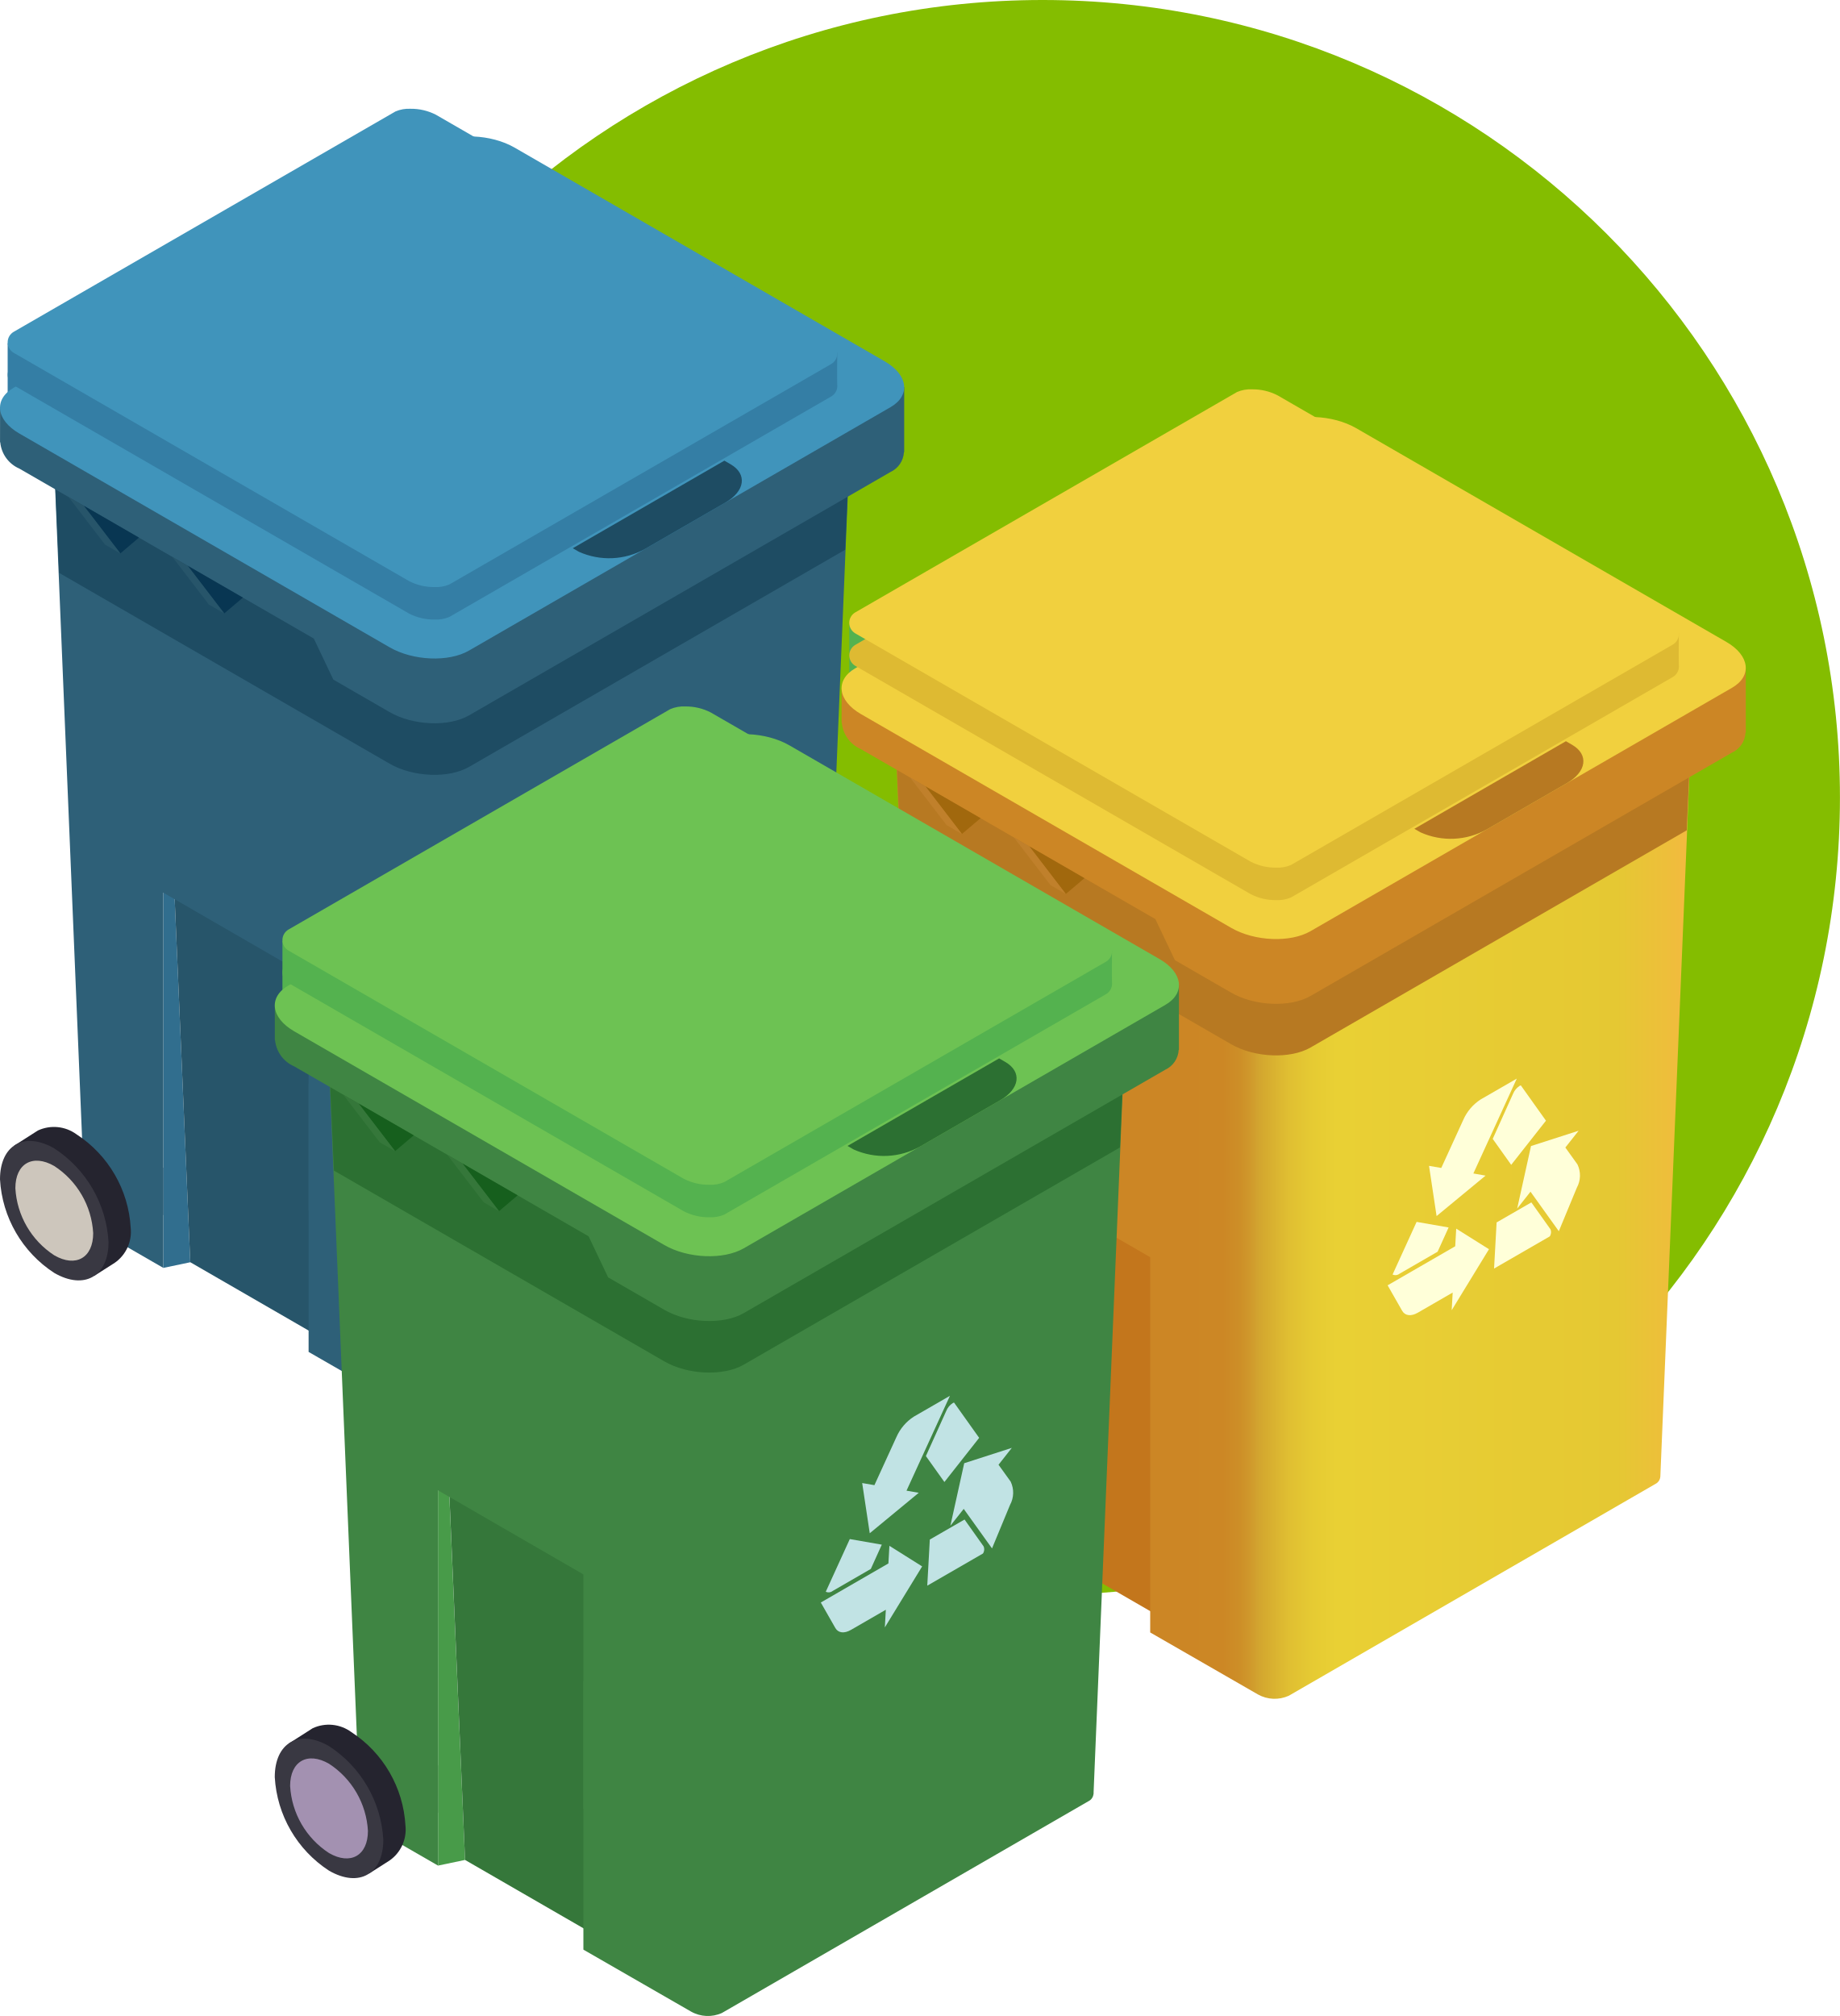
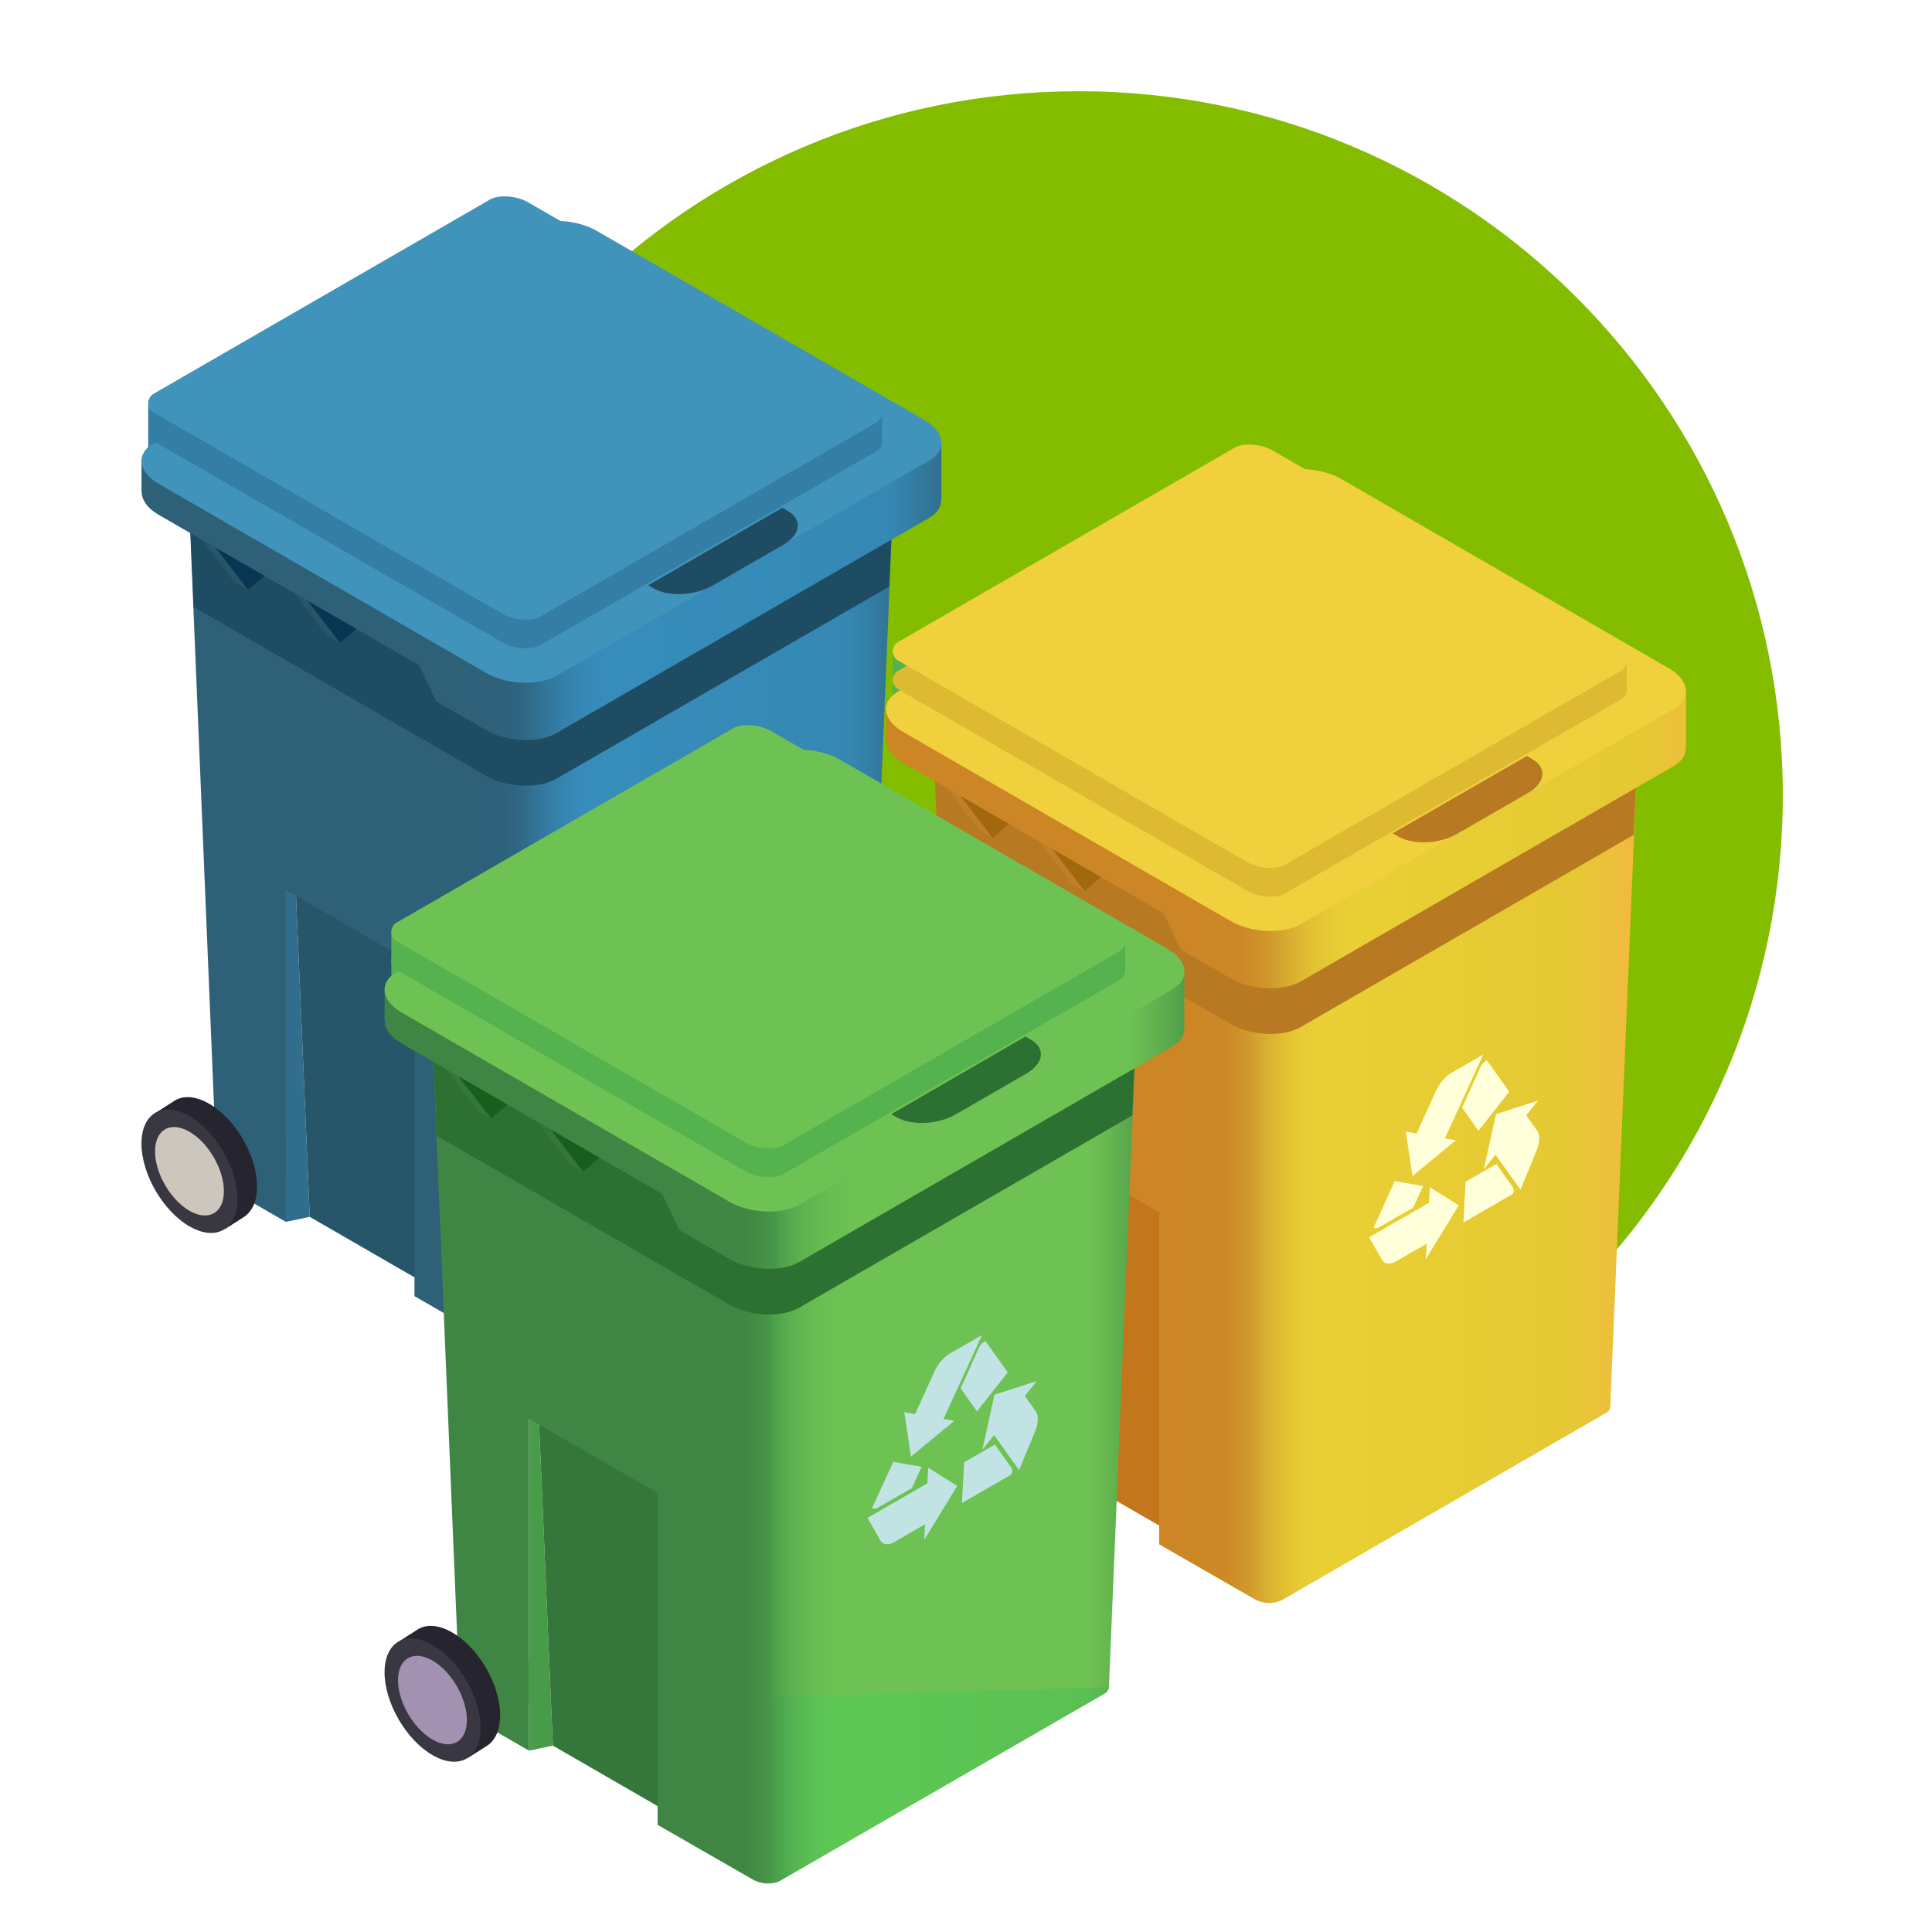
- <svg xmlns="http://www.w3.org/2000/svg" xmlns:xlink="http://www.w3.org/1999/xlink" width="186.205" height="204" viewBox="0 0 186.205 204">
+ <svg xmlns="http://www.w3.org/2000/svg" xmlns:xlink="http://www.w3.org/1999/xlink" id="Layer_1" data-name="Layer 1" viewBox="0 0 600 600">
  <defs>
-     <linearGradient id="a" x1="-117.77" y1="0.5" x2="-119.26" y2="0.5" gradientUnits="objectBoundingBox">
-       <stop offset="0.309" stop-color="#2e6078" />
-       <stop offset="0.375" stop-color="#2e6179" />
-       <stop offset="0.399" stop-color="#2f6580" />
-       <stop offset="0.416" stop-color="#306c8c" />
-       <stop offset="0.417" stop-color="#316d8d" />
-       <stop offset="0.428" stop-color="#317395" />
+     <linearGradient id="_ÂÁ_Ï_ÌÌ_È_ËÂÌÚ_866" x1="4926.72" y1="362.59" x2="4717.9" y2="362.59" gradientTransform="matrix(-1, 0, 0, 1, 5002.96, 0)" gradientUnits="userSpaceOnUse">
+       <stop offset="0.31" stop-color="#2e6078" />
+       <stop offset="0.38" stop-color="#2e617a" />
+       <stop offset="0.4" stop-color="#2f6581" />
+       <stop offset="0.42" stop-color="#316d8c" />
+       <stop offset="0.42" stop-color="#316d8d" />
+       <stop offset="0.43" stop-color="#327396" />
      <stop offset="0.46" stop-color="#3481aa" />
-       <stop offset="0.491" stop-color="#358ab6" />
-       <stop offset="0.522" stop-color="#368dbb" />
+       <stop offset="0.49" stop-color="#368ab7" />
+       <stop offset="0.52" stop-color="#368dbb" />
      <stop offset="0.89" stop-color="#3588b3" />
-       <stop offset="0.919" stop-color="#3381a9" />
-       <stop offset="0.969" stop-color="#316f8e" />
+       <stop offset="0.92" stop-color="#3481a9" />
+       <stop offset="0.97" stop-color="#31708f" />
      <stop offset="1" stop-color="#2f637b" />
    </linearGradient>
-     <linearGradient id="b" x1="-74.737" y1="0.5" x2="-75.686" y2="0.5" xlink:href="#a" />
-     <linearGradient id="c" x1="-67.032" y1="0.5" x2="-66.07" y2="0.5" gradientUnits="objectBoundingBox">
-       <stop offset="0.025" stop-color="#2f637b" />
-       <stop offset="0.053" stop-color="#316f8e" />
-       <stop offset="0.098" stop-color="#3381a9" />
-       <stop offset="0.125" stop-color="#3588b3" />
-       <stop offset="0.478" stop-color="#368dbb" />
-       <stop offset="0.509" stop-color="#358ab6" />
+     <linearGradient id="_ÂÁ_Ï_ÌÌ_È_ËÂÌÚ_866-2" x1="4926.72" y1="251.55" x2="4717.9" y2="251.55" xlink:href="#_ÂÁ_Ï_ÌÌ_È_ËÂÌÚ_866" />
+     <linearGradient id="_ÂÁ_Ï_ÌÌ_È_ËÂÌÚ_5" x1="4698.6" y1="158.13" x2="4937.39" y2="158.13" gradientTransform="matrix(-1, 0, 0, 1, 5002.96, 0)" gradientUnits="userSpaceOnUse">
+       <stop offset="0.03" stop-color="#2f637b" />
+       <stop offset="0.05" stop-color="#31708f" />
+       <stop offset="0.1" stop-color="#3481a9" />
+       <stop offset="0.12" stop-color="#3588b3" />
+       <stop offset="0.48" stop-color="#368dbb" />
+       <stop offset="0.51" stop-color="#368ab7" />
      <stop offset="0.54" stop-color="#3481aa" />
-       <stop offset="0.572" stop-color="#317395" />
-       <stop offset="0.583" stop-color="#316d8d" />
-       <stop offset="0.584" stop-color="#306c8c" />
-       <stop offset="0.601" stop-color="#2f6580" />
-       <stop offset="0.625" stop-color="#2e6179" />
-       <stop offset="0.691" stop-color="#2e6078" />
+       <stop offset="0.57" stop-color="#327396" />
+       <stop offset="0.58" stop-color="#316d8d" />
+       <stop offset="0.58" stop-color="#316d8c" />
+       <stop offset="0.6" stop-color="#2f6581" />
+       <stop offset="0.62" stop-color="#2e617a" />
+       <stop offset="0.69" stop-color="#2e6078" />
    </linearGradient>
-     <linearGradient id="d" x1="1.008" y1="0.5" x2="0.059" y2="0.5" gradientUnits="objectBoundingBox">
+     <linearGradient id="_ÂÁ_Ï_ÌÌ_È_ËÂÌÚ_219" x1="511.15" y1="356.22" x2="302.33" y2="356.22" gradientUnits="userSpaceOnUse">
      <stop offset="0" stop-color="#f7b643" />
-       <stop offset="0.04" stop-color="#eebe3b" />
+       <stop offset="0.04" stop-color="#efbe3c" />
      <stop offset="0.11" stop-color="#e5c833" />
-       <stop offset="0.478" stop-color="#e9d034" />
-       <stop offset="0.509" stop-color="#e6cb33" />
-       <stop offset="0.541" stop-color="#e0bf32" />
-       <stop offset="0.574" stop-color="#d5aa2f" />
-       <stop offset="0.583" stop-color="#d2a32f" />
-       <stop offset="0.591" stop-color="#d09a2c" />
-       <stop offset="0.607" stop-color="#cd8e27" />
-       <stop offset="0.629" stop-color="#cc8725" />
-       <stop offset="0.691" stop-color="#cc8625" />
+       <stop offset="0.48" stop-color="#e9d034" />
+       <stop offset="0.51" stop-color="#e7cc34" />
+       <stop offset="0.54" stop-color="#e1bf32" />
+       <stop offset="0.57" stop-color="#d6ab30" />
+       <stop offset="0.58" stop-color="#d2a32f" />
+       <stop offset="0.59" stop-color="#d09a2c" />
+       <stop offset="0.61" stop-color="#ce8f28" />
+       <stop offset="0.63" stop-color="#cc8826" />
+       <stop offset="0.69" stop-color="#cc8625" />
    </linearGradient>
-     <linearGradient id="e" x1="-68.893" y1="0.5" x2="-67.932" y2="0.5" xlink:href="#d" />
-     <linearGradient id="f" x1="-118.853" y1="0.5" x2="-120.343" y2="0.5" gradientUnits="objectBoundingBox">
-       <stop offset="0.309" stop-color="#3f8543" />
-       <stop offset="0.375" stop-color="#3f8643" />
-       <stop offset="0.399" stop-color="#428d45" />
-       <stop offset="0.416" stop-color="#479948" />
-       <stop offset="0.417" stop-color="#489a49" />
-       <stop offset="0.428" stop-color="#4ca24b" />
-       <stop offset="0.46" stop-color="#56b750" />
-       <stop offset="0.491" stop-color="#5cc353" />
-       <stop offset="0.522" stop-color="#5ec855" />
+     <linearGradient id="_ÂÁ_Ï_ÌÌ_È_ËÂÌÚ_219-2" x1="4467.36" y1="235.21" x2="4706.16" y2="235.21" gradientTransform="matrix(-1, 0, 0, 1, 5002.96, 0)" xlink:href="#_ÂÁ_Ï_ÌÌ_È_ËÂÌÚ_219" />
+     <linearGradient id="_ÂÁ_Ï_ÌÌ_È_ËÂÌÚ_2" x1="4851.22" y1="526.81" x2="4642.4" y2="526.81" gradientTransform="matrix(-1, 0, 0, 1, 5002.96, 0)" gradientUnits="userSpaceOnUse">
+       <stop offset="0.31" stop-color="#3f8543" />
+       <stop offset="0.38" stop-color="#408744" />
+       <stop offset="0.4" stop-color="#438e45" />
+       <stop offset="0.42" stop-color="#489949" />
+       <stop offset="0.42" stop-color="#489a49" />
+       <stop offset="0.43" stop-color="#4ca34b" />
+       <stop offset="0.46" stop-color="#56b751" />
+       <stop offset="0.49" stop-color="#5cc454" />
+       <stop offset="0.52" stop-color="#5ec855" />
      <stop offset="0.89" stop-color="#5ac052" />
-       <stop offset="0.919" stop-color="#55b64f" />
-       <stop offset="0.969" stop-color="#499b48" />
+       <stop offset="0.92" stop-color="#56b650" />
+       <stop offset="0.97" stop-color="#4a9c49" />
      <stop offset="1" stop-color="#418844" />
    </linearGradient>
-     <linearGradient id="g" x1="-75.424" y1="0.5" x2="-76.373" y2="0.5" gradientUnits="objectBoundingBox">
-       <stop offset="0.309" stop-color="#3f8543" />
-       <stop offset="0.375" stop-color="#3f8643" />
-       <stop offset="0.399" stop-color="#428d45" />
-       <stop offset="0.416" stop-color="#479948" />
-       <stop offset="0.417" stop-color="#489a49" />
-       <stop offset="0.421" stop-color="#4a9c49" />
-       <stop offset="0.455" stop-color="#5db14e" />
-       <stop offset="0.489" stop-color="#69bd51" />
-       <stop offset="0.522" stop-color="#6dc253" />
+     <linearGradient id="linear-gradient" x1="4851.22" y1="415.76" x2="4642.41" y2="415.76" gradientTransform="matrix(-1, 0, 0, 1, 5002.96, 0)" gradientUnits="userSpaceOnUse">
+       <stop offset="0.31" stop-color="#3f8543" />
+       <stop offset="0.38" stop-color="#408744" />
+       <stop offset="0.4" stop-color="#438e45" />
+       <stop offset="0.42" stop-color="#489949" />
+       <stop offset="0.42" stop-color="#489a49" />
+       <stop offset="0.42" stop-color="#4b9d4a" />
+       <stop offset="0.45" stop-color="#5eb14f" />
+       <stop offset="0.49" stop-color="#69be52" />
+       <stop offset="0.52" stop-color="#6dc253" />
      <stop offset="0.89" stop-color="#6dc253" />
-       <stop offset="0.918" stop-color="#65b850" />
-       <stop offset="0.967" stop-color="#519d49" />
+       <stop offset="0.92" stop-color="#66b850" />
+       <stop offset="0.97" stop-color="#519e4a" />
      <stop offset="1" stop-color="#418844" />
    </linearGradient>
-     <linearGradient id="h" x1="-67.637" y1="0.5" x2="-66.676" y2="0.5" gradientUnits="objectBoundingBox">
-       <stop offset="0.025" stop-color="#418844" />
-       <stop offset="0.055" stop-color="#519d49" />
-       <stop offset="0.099" stop-color="#65b850" />
-       <stop offset="0.125" stop-color="#6dc253" />
-       <stop offset="0.478" stop-color="#6dc253" />
-       <stop offset="0.511" stop-color="#69bd51" />
-       <stop offset="0.545" stop-color="#5db14e" />
-       <stop offset="0.579" stop-color="#4a9c49" />
-       <stop offset="0.583" stop-color="#489a49" />
-       <stop offset="0.584" stop-color="#479948" />
-       <stop offset="0.601" stop-color="#428d45" />
-       <stop offset="0.625" stop-color="#3f8643" />
-       <stop offset="0.691" stop-color="#3f8543" />
+     <linearGradient id="linear-gradient-2" x1="4623.1" y1="322.35" x2="4861.9" y2="322.35" gradientTransform="matrix(-1, 0, 0, 1, 5002.96, 0)" gradientUnits="userSpaceOnUse">
+       <stop offset="0.03" stop-color="#418844" />
+       <stop offset="0.05" stop-color="#519e4a" />
+       <stop offset="0.1" stop-color="#66b850" />
+       <stop offset="0.12" stop-color="#6dc253" />
+       <stop offset="0.48" stop-color="#6dc253" />
+       <stop offset="0.51" stop-color="#69be52" />
+       <stop offset="0.55" stop-color="#5eb14f" />
+       <stop offset="0.58" stop-color="#4b9d4a" />
+       <stop offset="0.58" stop-color="#489a49" />
+       <stop offset="0.58" stop-color="#489949" />
+       <stop offset="0.6" stop-color="#438e45" />
+       <stop offset="0.62" stop-color="#408744" />
+       <stop offset="0.69" stop-color="#3f8543" />
    </linearGradient>
  </defs>
-   <g transform="translate(-336.492 -470)">
-     <circle cx="80.698" cy="80.698" r="80.698" transform="translate(361.302 470)" fill="#84bd00" />
-     <g transform="translate(-2661.277 573.306)">
-       <g transform="translate(2997.769 -92.306)">
-         <g transform="translate(0.002)">
-           <path d="M3003.589-26.3l2.732-.572-1.611-37.537-1.121.141Z" transform="translate(-2987.067 143.6)" fill="#316e8e" />
-           <path d="M2998.042-83.95v6.937l2.485-1.331,2.9-4.114Z" transform="translate(-2997.269 107.672)" fill="#347ea5" />
-           <path d="M3026.251-51.557l-22.267-12.856,1.611,37.537,22.266,12.856Z" transform="translate(-2986.342 143.6)" fill="#27556a" />
-           <path d="M3023.785-60.4l-15.016,8.673v27.152l10.9,6.271a3.465,3.465,0,0,0,3.119.139L3059.885-39.6a.909.909,0,0,0,.514-.752,1.217,1.217,0,0,0-.755-1.031L3026.906-60.3A3.457,3.457,0,0,0,3023.785-60.4Z" transform="translate(-2977.54 150.376)" fill="url(#a)" />
-           <path d="M3000.812-49.557v.034c0,.341.239.684.755.994l7.129,4.114V-54.565l-7.371,4.253A.909.909,0,0,0,3000.812-49.557Z" transform="translate(-2992.175 161.711)" fill="#2e6078" />
-           <path d="M2999.616-80.255l3.394,81.85v.034l7.885-.24v-32.62l14.707,8.5V.978l51.63-1.509,3.394-81.85Z" transform="translate(-2994.374 110.558)" fill="url(#b)" />
-           <path d="M2999.731-73.169l13.261-7.657,55.38-1.445,11.736,6.777-.415,9.363L3041.62-44.152c-2.05,1.184-5.664,1.036-8.031-.332l-33.441-19.305Z" transform="translate(-2994.163 110.76)" fill="#1e4c63" />
-           <path d="M2997.771-68.154l4.665-.105,39.376-19.952c2.05-1.181,5.662-1.033,8.029.335L3080.8-70.005l8.471-.19v6.578h-.026a2.35,2.35,0,0,1-1.357,2.007l-42.661,24.631c-2.05,1.184-5.664,1.033-8.031-.332L3031.5-40.6l-1.976-4.153-29.8-17.2a3.225,3.225,0,0,1-1.933-2.663h-.023Z" transform="translate(-2997.767 98.37)" fill="url(#c)" />
-           <path d="M3045.227-39.287l42.661-24.631c2.05-1.184,1.792-3.268-.576-4.636l-37.469-21.633c-2.368-1.366-5.979-1.516-8.029-.332l-42.661,24.631c-2.05,1.184-1.792,3.271.576,4.636L3037.2-39.62C3039.563-38.254,3043.177-38.1,3045.227-39.287Z" transform="translate(-2997.77 94.122)" fill="#4094bb" />
-           <path d="M3041.24-42.741a3.425,3.425,0,0,0,1.513-.27l38.635-22.306A1.219,1.219,0,0,0,3082-66.5c-.034-.375,0-3.248,0-3.248l-40.62-20.8a5.481,5.481,0,0,0-2.575-.6,3.408,3.408,0,0,0-1.51.27l-38.635,22.306a1.231,1.231,0,0,0,0,2.129l.21.122,39.8,22.976A5.474,5.474,0,0,0,3041.24-42.741Z" transform="translate(-2997.269 94.434)" fill="#347ea5" />
-           <path d="M3041.24-43.9a3.382,3.382,0,0,0,1.513-.27l38.635-22.3a1.231,1.231,0,0,0,0-2.129l-40.012-23.1a5.482,5.482,0,0,0-2.575-.6,3.407,3.407,0,0,0-1.51.27L2998.655-69.73a1.228,1.228,0,0,0,0,2.126l40.012,23.1A5.473,5.473,0,0,0,3041.24-43.9Z" transform="translate(-2997.269 92.306)" fill="#4094bb" />
-           <path d="M3025.525-70.844l8.105-4.679c2-1.155,2.232-2.89.522-3.878l-.624-.361L3018.187-70.9l.624.361A7.471,7.471,0,0,0,3025.525-70.844Z" transform="translate(-2960.223 115.376)" fill="#1e4c63" />
-           <g transform="translate(55.256 69.754)">
-             <path d="M3026.737-60.6a.747.747,0,0,1-.012.6.234.234,0,0,1-.076.125l-5.621,3.245.258-4.667,3.514-2.027Z" transform="translate(-3010.254 75.851)" fill="#d6cedc" />
-             <path d="M3021.97-59.611l-3.859,2.229a.673.673,0,0,1-.7.079l2.431-5.326,3.239.565Z" transform="translate(-3016.907 77.128)" fill="#d6cedc" />
-             <path d="M3024.431-57.919l-4.957,4.094-.764-5.082,1.238.213,2.226-4.86a4.7,4.7,0,0,1,1.76-2.072l3.656-2.109-4.394,9.6Z" transform="translate(-3014.517 67.736)" fill="#d6cedc" />
-             <path d="M3020.979-62.081l2.062-4.574a1.717,1.717,0,0,1,.647-.781l.022-.014c.049-.026.1-.054.12-.04l2.538,3.566-3.517,4.469Z" transform="translate(-3010.342 68.182)" fill="#d6cedc" />
-             <path d="M3021.852-58l1.4-6.328,4.817-1.55-1.342,1.7,1.227,1.709a2.592,2.592,0,0,1-.065,2.359l-1.823,4.4-2.865-4Z" transform="translate(-3008.739 71.153)" fill="#d6cedc" />
-             <path d="M3024.076-60.605l.1-1.783,3.316,2.081-3.773,6.172.1-1.786-3.52,2.033c-.689.4-1.3.324-1.593-.187l-1.471-2.578Z" transform="translate(-3017.233 77.571)" fill="#d6cedc" />
-           </g>
-           <path d="M3000.756-78.155l3.7,4.826,1.886-1.6Z" transform="translate(-2992.279 118.33)" fill="#083652" />
-           <path d="M3004.459-76.016l3.7,4.826,1.886-1.6Z" transform="translate(-2985.467 122.263)" fill="#083652" />
-           <path d="M3000.208-78.47l3.7,4.826,1.554.9-3.7-4.826Z" transform="translate(-2993.285 117.749)" fill="#27556a" />
-           <path d="M3003.912-76.332l3.7,4.826,1.554.9-3.7-4.826Z" transform="translate(-2986.474 121.682)" fill="#27556a" />
-         </g>
-         <g transform="translate(0 103.024)">
-           <path d="M3010.06-45.794a12.1,12.1,0,0,0-5.493-9.471,3.86,3.86,0,0,0-3.9-.38v0l-2.387,1.525,8.088,13.187,2.084-1.329h0A3.817,3.817,0,0,0,3010.06-45.794Z" transform="translate(-2996.833 56.017)" fill="#25242f" />
-           <path d="M3008.753-45.286c0,3.478-2.458,4.88-5.49,3.129a12.091,12.091,0,0,1-5.494-9.471c0-3.481,2.459-4.88,5.494-3.131A12.105,12.105,0,0,1,3008.753-45.286Z" transform="translate(-2997.769 56.943)" fill="#393842" />
-           <path d="M3006.192-47.476c0,2.5-1.763,3.5-3.937,2.243a8.673,8.673,0,0,1-3.939-6.791c0-2.5,1.763-3.5,3.939-2.246A8.685,8.685,0,0,1,3006.192-47.476Z" transform="translate(-2996.761 58.236)" fill="#cdc6bc" />
-         </g>
-       </g>
-       <g transform="translate(3082.939 -63.916)">
-         <g transform="translate(0.002)">
-           <path d="M3033.589-16.3l2.731-.572-1.611-37.537-1.12.141Z" transform="translate(-3017.068 133.6)" fill="#a1680d" />
-           <path d="M3028.042-73.95v6.937l2.485-1.331,2.9-4.114Z" transform="translate(-3027.269 97.672)" fill="#54b24f" />
-           <path d="M3056.251-41.557l-22.267-12.856,1.611,37.537,22.266,12.856Z" transform="translate(-3016.342 133.6)" fill="#c3761c" />
-           <path d="M3029.617-70.255,3033.01,11.6v.034c0,.341.241.684.755.994l7.132,4.114V-21.231l14.706,8.5V25.24l10.9,6.271a3.465,3.465,0,0,0,3.119.139l37.094-21.429a.91.91,0,0,0,.515-.752l3.392-81.851Z" transform="translate(-3024.373 100.558)" fill="url(#d)" />
-           <path d="M3029.731-63.169l13.261-7.657,55.38-1.445,11.737,6.777-.415,9.363L3071.62-34.152c-2.05,1.184-5.664,1.036-8.032-.332l-33.44-19.305Z" transform="translate(-3024.163 100.76)" fill="#b77922" />
-           <path d="M3027.771-58.154l4.664-.105,39.376-19.952c2.05-1.181,5.661-1.033,8.029.335L3110.8-60.005l8.472-.19v6.578h-.026a2.352,2.352,0,0,1-1.357,2.007l-42.661,24.631c-2.05,1.184-5.664,1.033-8.031-.332L3061.5-30.6l-1.976-4.153-29.8-17.2a3.226,3.226,0,0,1-1.933-2.663h-.023Z" transform="translate(-3027.768 88.37)" fill="url(#e)" />
-           <path d="M3075.227-29.287l42.661-24.631c2.051-1.184,1.792-3.268-.576-4.636l-37.469-21.633c-2.368-1.366-5.979-1.516-8.029-.332l-42.661,24.631c-2.05,1.184-1.792,3.271.576,4.636L3067.2-29.62C3069.563-28.254,3073.177-28.1,3075.227-29.287Z" transform="translate(-3027.77 84.122)" fill="#f1d03e" />
-           <path d="M3071.24-32.741a3.421,3.421,0,0,0,1.513-.27l38.635-22.306A1.219,1.219,0,0,0,3112-56.5c-.034-.375,0-3.248,0-3.248l-40.62-20.8a5.479,5.479,0,0,0-2.575-.6,3.4,3.4,0,0,0-1.51.27l-38.636,22.306a1.231,1.231,0,0,0,0,2.129l.21.122,39.8,22.976A5.474,5.474,0,0,0,3071.24-32.741Z" transform="translate(-3027.269 84.434)" fill="#deba32" />
-           <path d="M3071.24-33.9a3.379,3.379,0,0,0,1.513-.27l38.635-22.3a1.231,1.231,0,0,0,0-2.129l-40.013-23.1a5.479,5.479,0,0,0-2.575-.6,3.4,3.4,0,0,0-1.51.27L3028.655-59.73a1.228,1.228,0,0,0,0,2.126l40.012,23.1A5.474,5.474,0,0,0,3071.24-33.9Z" transform="translate(-3027.269 82.306)" fill="#f1d03e" />
-           <path d="M3055.526-60.844l8.1-4.679c2-1.155,2.232-2.89.523-3.878l-.625-.361L3048.187-60.9l.625.361A7.471,7.471,0,0,0,3055.526-60.844Z" transform="translate(-2990.223 105.376)" fill="#b77922" />
-           <g transform="translate(55.256 69.754)">
-             <path d="M3056.737-50.6a.75.75,0,0,1-.012.6.234.234,0,0,1-.076.125l-5.622,3.245.258-4.667,3.515-2.027Z" transform="translate(-3040.253 65.851)" fill="#ffffd9" />
-             <path d="M3051.969-49.611l-3.858,2.229a.673.673,0,0,1-.7.079l2.431-5.326,3.239.565Z" transform="translate(-3046.907 67.128)" fill="#ffffd9" />
-             <path d="M3054.431-47.919l-4.957,4.094-.764-5.082,1.238.213,2.225-4.86a4.7,4.7,0,0,1,1.761-2.072l3.656-2.109-4.394,9.6Z" transform="translate(-3044.517 57.736)" fill="#ffffd9" />
-             <path d="M3050.98-52.081l2.061-4.574a1.719,1.719,0,0,1,.647-.781l.022-.014c.049-.026.1-.054.119-.04l2.539,3.566-3.518,4.469Z" transform="translate(-3040.342 58.182)" fill="#ffffd9" />
-             <path d="M3051.852-48l1.4-6.328,4.818-1.55-1.343,1.7,1.227,1.709a2.588,2.588,0,0,1-.065,2.359l-1.823,4.4-2.865-4Z" transform="translate(-3038.739 61.153)" fill="#ffffd9" />
-             <path d="M3054.076-50.605l.1-1.783,3.316,2.081-3.773,6.172.1-1.786-3.52,2.033c-.689.4-1.3.324-1.593-.187l-1.471-2.578Z" transform="translate(-3047.233 67.571)" fill="#ffffd9" />
-           </g>
-           <path d="M3030.756-68.154l3.7,4.826,1.887-1.6Z" transform="translate(-3022.279 108.33)" fill="#a1680d" />
-           <path d="M3034.459-66.016l3.7,4.826,1.887-1.6Z" transform="translate(-3015.468 112.263)" fill="#a1680d" />
-           <path d="M3030.209-68.47l3.7,4.826,1.554.9-3.7-4.826Z" transform="translate(-3023.286 107.749)" fill="#c0802b" />
-           <path d="M3033.912-66.332l3.7,4.826,1.554.9-3.7-4.826Z" transform="translate(-3016.474 111.682)" fill="#c0802b" />
-         </g>
-         <g transform="translate(0 103.024)">
-           <path d="M3040.06-35.794a12.1,12.1,0,0,0-5.493-9.471,3.859,3.859,0,0,0-3.9-.38v0l-2.387,1.525,8.087,13.187,2.084-1.329h0A3.817,3.817,0,0,0,3040.06-35.794Z" transform="translate(-3026.833 46.017)" fill="#25242f" />
-           <path d="M3038.752-35.286c0,3.478-2.458,4.88-5.49,3.129a12.09,12.09,0,0,1-5.494-9.471c0-3.481,2.458-4.88,5.494-3.131A12.106,12.106,0,0,1,3038.752-35.286Z" transform="translate(-3027.769 46.943)" fill="#393842" />
-           <path d="M3036.192-37.476c0,2.5-1.763,3.5-3.937,2.246a8.684,8.684,0,0,1-3.938-6.794c0-2.5,1.763-3.5,3.938-2.246A8.684,8.684,0,0,1,3036.192-37.476Z" transform="translate(-3026.761 48.236)" fill="#a391b1" />
-         </g>
-       </g>
-       <g transform="translate(3025.577 -31.821)">
-         <g transform="translate(0.001)">
-           <path d="M3013.384-5l2.732-.572L3014.5-43.109l-1.121.141Z" transform="translate(-2996.862 122.295)" fill="#489b49" />
-           <path d="M3007.837-62.645v6.937l2.485-1.331,2.9-4.114Z" transform="translate(-3007.063 86.367)" fill="#54b24f" />
-           <path d="M3036.046-30.253l-22.267-12.856,1.611,37.537,22.267,12.856Z" transform="translate(-2996.135 122.295)" fill="#35773a" />
-           <path d="M3033.581-39.1l-15.016,8.67V-3.272L3029.467,3a3.461,3.461,0,0,0,3.117.139l37.094-21.429a.911.911,0,0,0,.513-.752,1.215,1.215,0,0,0-.752-1.031L3036.7-39A3.44,3.44,0,0,0,3033.581-39.1Z" transform="translate(-2987.334 129.071)" fill="url(#f)" />
-           <path d="M3010.606-28.252v.034c0,.341.239.684.753.994l7.131,4.114V-33.26l-7.369,4.253A.911.911,0,0,0,3010.606-28.252Z" transform="translate(-3001.968 140.406)" fill="#3f8543" />
-           <path d="M3009.411-58.95l3.394,81.85v.034l7.884-.24V-9.926l14.708,8.5V22.283l51.63-1.509,3.394-81.85Z" transform="translate(-3004.168 89.253)" fill="url(#g)" />
-           <path d="M3009.526-51.864l13.261-7.657,55.377-1.445,11.737,6.777-.415,9.363-38.073,21.979c-2.047,1.184-5.661,1.033-8.029-.332l-33.44-19.308Z" transform="translate(-3003.957 89.455)" fill="#2c7032" />
-           <path d="M3007.565-46.849l4.667-.105,39.373-19.952c2.051-1.181,5.665-1.033,8.032.335L3090.591-48.7l8.475-.19v6.578h-.026a2.352,2.352,0,0,1-1.357,2.007l-42.664,24.631c-2.05,1.184-5.662,1.033-8.029-.332l-5.692-3.288-1.976-4.153-29.8-17.2a3.231,3.231,0,0,1-1.933-2.663h-.023Z" transform="translate(-3007.563 77.065)" fill="url(#h)" />
-           <path d="M3055.021-17.982l42.664-24.631c2.05-1.184,1.789-3.271-.576-4.636l-37.469-21.633c-2.368-1.366-5.981-1.516-8.032-.332l-42.661,24.631c-2.05,1.184-1.789,3.271.576,4.636l37.469,21.633C3049.359-16.949,3052.97-16.8,3055.021-17.982Z" transform="translate(-3007.564 72.817)" fill="#6dc253" />
-           <path d="M3051.035-21.439a3.445,3.445,0,0,0,1.513-.267l38.634-22.306a1.22,1.22,0,0,0,.61-1.178c-.034-.375,0-3.248,0-3.248l-40.62-20.8a5.472,5.472,0,0,0-2.575-.6,3.417,3.417,0,0,0-1.511.27L3008.45-47.268a1.231,1.231,0,0,0,0,2.129l.21.119,39.8,22.979A5.464,5.464,0,0,0,3051.035-21.439Z" transform="translate(-3007.063 73.129)" fill="#54b24f" />
-           <path d="M3051.035-22.6a3.387,3.387,0,0,0,1.513-.27l38.634-22.3a1.229,1.229,0,0,0,0-2.129l-40.012-23.1a5.472,5.472,0,0,0-2.575-.6,3.417,3.417,0,0,0-1.511.27L3008.45-48.425a1.228,1.228,0,0,0,0,2.126l40.012,23.1A5.464,5.464,0,0,0,3051.035-22.6Z" transform="translate(-3007.063 71.001)" fill="#6dc253" />
-           <path d="M3035.322-49.539l8.1-4.679c2-1.155,2.235-2.89.526-3.878l-.625-.361L3027.98-49.6l.625.361A7.475,7.475,0,0,0,3035.322-49.539Z" transform="translate(-2970.018 94.071)" fill="#2c7032" />
-           <g transform="translate(55.258 69.754)">
-             <path d="M3036.529-39.3a.751.751,0,0,1-.008.6.274.274,0,0,1-.077.125l-5.621,3.245.258-4.667,3.515-2.027Z" transform="translate(-3020.049 54.546)" fill="#c1e3e4" />
-             <path d="M3031.764-38.3l-3.858,2.229a.672.672,0,0,1-.7.079l2.43-5.329,3.239.565Z" transform="translate(-3026.702 55.821)" fill="#c1e3e4" />
-             <path d="M3034.225-36.614l-4.96,4.094L3028.5-37.6l1.238.213,2.224-4.86a4.715,4.715,0,0,1,1.763-2.072l3.656-2.109-4.395,9.6Z" transform="translate(-3024.312 46.431)" fill="#c1e3e4" />
-             <path d="M3030.774-40.776l2.064-4.574a1.684,1.684,0,0,1,.647-.781l.023-.014c.048-.026.1-.054.119-.04l2.538,3.566-3.518,4.469Z" transform="translate(-3020.139 46.877)" fill="#c1e3e4" />
-             <path d="M3031.647-36.693l1.4-6.328,4.818-1.553-1.345,1.706,1.229,1.709a2.594,2.594,0,0,1-.065,2.359l-1.823,4.4-2.864-4Z" transform="translate(-3018.534 49.846)" fill="#c1e3e4" />
-             <path d="M3033.87-39.3l.1-1.783L3037.285-39l-3.776,6.172.1-1.786-3.521,2.033c-.687.4-1.3.324-1.59-.187l-1.47-2.578Z" transform="translate(-3027.028 56.266)" fill="#c1e3e4" />
-           </g>
-           <path d="M3010.55-56.85l3.7,4.826,1.886-1.6Z" transform="translate(-3002.073 97.025)" fill="#165f1d" />
-           <path d="M3014.254-54.711l3.7,4.826,1.886-1.6Z" transform="translate(-2995.262 100.958)" fill="#165f1d" />
-           <path d="M3010-57.166l3.7,4.826,1.554.9-3.7-4.826Z" transform="translate(-3003.079 96.444)" fill="#35773a" />
-           <path d="M3013.707-55.027l3.7,4.826,1.554.9-3.7-4.826Z" transform="translate(-2996.268 100.376)" fill="#35773a" />
-         </g>
-         <g transform="translate(0 103.024)">
-           <path d="M3019.852-24.489a12.1,12.1,0,0,0-5.49-9.471,3.859,3.859,0,0,0-3.9-.38l0,0-2.385,1.525,8.085,13.187,2.084-1.329h0A3.81,3.81,0,0,0,3019.852-24.489Z" transform="translate(-3006.627 34.712)" fill="#25242f" />
-           <path d="M3018.548-23.981c0,3.478-2.459,4.88-5.494,3.129a12.1,12.1,0,0,1-5.491-9.471c0-3.481,2.458-4.883,5.491-3.131A12.1,12.1,0,0,1,3018.548-23.981Z" transform="translate(-3007.564 35.637)" fill="#393842" />
-           <path d="M3015.986-26.171c0,2.5-1.763,3.5-3.938,2.243a8.673,8.673,0,0,1-3.937-6.791c0-2.5,1.763-3.5,3.938-2.246A8.679,8.679,0,0,1,3015.986-26.171Z" transform="translate(-3006.558 36.931)" fill="#a391b1" />
-         </g>
-       </g>
-     </g>
-   </g>
+   <circle cx="335" cy="247" r="218.67" style="fill:#84bd00" />
+   <polygon points="88.79 379.46 96.2 377.91 91.83 275.99 88.79 276.38 88.79 379.46" style="fill:#316e8e" />
+   <polygon points="46.03 125.41 46.03 144.24 52.78 140.63 60.66 129.46 46.03 125.41" style="fill:#347ea5" />
+   <polygon points="152.29 310.9 91.83 275.99 96.2 377.91 156.66 412.81 152.29 310.9" style="fill:#27556a" />
+   <path d="M169.49,305.28l-40.77,23.54v73.72l29.6,17a9.42,9.42,0,0,0,8.47.37L267.5,361.77a2.47,2.47,0,0,0,1.4-2,3.3,3.3,0,0,0-2-2.8L178,305.55C175.45,304.16,171.72,304,169.49,305.28Z" style="fill:url(#_ÂÁ_Ï_ÌÌ_È_ËÂÌÚ_866)" />
+   <path d="M67.38,365.5v.09c0,.93.65,1.86,2.05,2.7l19.36,11.17V351.91l-20,11.54A2.49,2.49,0,0,0,67.38,365.5Z" style="fill:#2e6078" />
+   <polygon points="58.17 143.27 67.38 365.5 67.38 365.59 88.79 364.94 88.79 276.38 128.72 299.46 128.72 363.82 268.9 359.73 278.11 137.5 58.17 143.27" style="fill:url(#_ÂÁ_Ï_ÌÌ_È_ËÂÌÚ_866-2)" />
+   <path d="M59.05,163.06l36-20.78,150.36-3.93,31.87,18.4-1.13,25.42L172.78,241.85c-5.57,3.21-15.38,2.8-21.8-.91l-90.8-52.42Z" style="fill:#1e4c63" />
+   <path d="M43.94,143l12.67-.28,106.9-54.17c5.57-3.21,15.38-2.8,21.8.91L269.36,138l23-.51v17.85h-.07c0,2.05-1.17,4-3.68,5.46L172.78,227.68c-5.57,3.21-15.38,2.81-21.8-.9l-15.46-8.93-5.36-11.28L49.25,159.86c-3.57-2.06-5.3-4.72-5.25-7.23h-.06Z" style="fill:url(#_ÂÁ_Ï_ÌÌ_È_ËÂÌÚ_5)" />
+   <path d="M172.78,209.88,288.61,143c5.56-3.22,4.86-8.88-1.57-12.59L185.31,71.69c-6.42-3.71-16.23-4.12-21.8-.91L47.68,137.66c-5.56,3.21-4.86,8.87,1.57,12.58L151,209C157.4,212.69,167.21,213.09,172.78,209.88Z" style="fill:#4094bb" />
+   <path d="M163.32,201.34a9.27,9.27,0,0,0,4.1-.73l104.9-60.56a3.31,3.31,0,0,0,1.65-3.19c-.09-1,0-8.82,0-8.82L163.68,71.56a14.85,14.85,0,0,0-7-1.64,9.23,9.23,0,0,0-4.1.73L47.7,131.21a3.34,3.34,0,0,0,0,5.78l.57.33,108.06,62.39A14.85,14.85,0,0,0,163.32,201.34Z" style="fill:#347ea5" />
+   <path d="M163.32,192.42a9.27,9.27,0,0,0,4.1-.73l104.9-60.56a3.33,3.33,0,0,0,0-5.77L163.68,62.64a14.85,14.85,0,0,0-7-1.64,9.23,9.23,0,0,0-4.1.73L47.7,122.29a3.34,3.34,0,0,0,0,5.78l108.63,62.72A14.85,14.85,0,0,0,163.32,192.42Z" style="fill:#4094bb" />
+   <path d="M221.23,181.9l22-12.7c5.43-3.13,6.07-7.85,1.43-10.52l-1.7-1L201.3,181.75l1.7,1C207.64,185.41,215.81,185,221.23,181.9Z" style="fill:#1e4c63" />
+   <path d="M238.7,291.79a2,2,0,0,1,0,1.64.82.82,0,0,1-.21.34l-15.27,8.81.71-12.68,9.54-5.5Z" style="fill:#d6cedc" />
+   <path d="M207.7,297.94,197.22,304a1.82,1.82,0,0,1-1.9.22l6.6-14.47,8.79,1.54Z" style="fill:#d6cedc" />
+   <path d="M220.87,277l-13.46,11.11-2.07-13.79,3.36.58,6-13.2a12.86,12.86,0,0,1,4.78-5.63l9.93-5.73-11.93,26.08Z" style="fill:#d6cedc" />
+   <path d="M222.83,267l5.6-12.42a4.66,4.66,0,0,1,1.76-2.12l.06,0c.13-.08.26-.15.33-.12l6.89,9.69-9.56,12.13Z" style="fill:#d6cedc" />
+   <path d="M229.56,286.1l3.79-17.19,13.08-4.21-3.65,4.63,3.33,4.64c1,1.35.9,3.8-.17,6.41L241,292.33l-7.78-10.86Z" style="fill:#d6cedc" />
+   <path d="M212.53,296.45l.27-4.84,9,5.64L211.55,314l.27-4.86-9.55,5.52c-1.87,1.08-3.53.88-4.32-.51l-4-7Z" style="fill:#d6cedc" />
+   <polygon points="66.95 170.08 77 183.18 82.12 178.84 66.95 170.08" style="fill:#083652" />
+   <polygon points="95.5 186.56 105.55 199.66 110.67 195.32 95.5 186.56" style="fill:#083652" />
+   <polygon points="62.73 167.64 72.78 180.75 77 183.18 66.95 170.08 62.73 167.64" style="fill:#27556a" />
+   <polygon points="91.28 184.13 101.33 197.23 105.55 199.66 95.5 186.56 91.28 184.13" style="fill:#27556a" />
+   <path d="M79.83,368.47c0-9.45-6.67-21-14.9-25.71-4.15-2.4-7.89-2.61-10.6-1h0l-6.48,4.15,22,35.8,5.65-3.61h0C78.16,376.51,79.83,373.2,79.83,368.47Z" style="fill:#25242f" />
+   <path d="M73.75,372.36c0,9.45-6.68,13.25-14.91,8.5s-14.91-16.27-14.91-25.72,6.67-13.25,14.91-8.5S73.75,362.91,73.75,372.36Z" style="fill:#393842" />
+   <path d="M69.53,369.92c0,6.78-4.79,9.51-10.69,6.1s-10.69-11.67-10.69-18.44,4.78-9.51,10.69-6.1S69.53,363.15,69.53,369.92Z" style="fill:#cdc6bc" />
+   <polygon points="320.03 456.54 327.44 454.99 323.07 353.07 320.03 353.46 320.03 456.54" style="fill:#a1680d" />
+   <polygon points="277.27 202.49 277.27 221.32 284.01 217.71 291.9 206.54 277.27 202.49" style="fill:#54b24f" />
+   <polygon points="383.53 387.98 323.07 353.07 327.44 454.99 387.9 489.89 383.53 387.98" style="fill:#c3761c" />
+   <path d="M289.41,220.35l9.21,222.23v.09c0,.93.65,1.86,2.05,2.7L320,456.54V353.46L360,376.54V479.62l29.6,17A9.42,9.42,0,0,0,398,497l100.71-58.18a2.47,2.47,0,0,0,1.39-2l9.22-222.23Z" style="fill:url(#_ÂÁ_Ï_ÌÌ_È_ËÂÌÚ_219)" />
+   <path d="M290.29,240.14l36-20.78,150.36-3.93,31.86,18.4-1.12,25.42L404,318.93c-5.57,3.21-15.38,2.8-21.8-.91l-90.8-52.42Z" style="fill:#b77922" />
+   <path d="M275.18,220.11l12.67-.28,106.9-54.17c5.57-3.21,15.38-2.8,21.8.9l84.05,48.53,23-.52v17.86h-.07c0,2-1.17,4-3.68,5.45L404,304.76c-5.57,3.21-15.38,2.81-21.8-.91l-15.46-8.92-5.37-11.28-80.9-46.71c-3.57-2.06-5.3-4.72-5.25-7.23h-.06Z" style="fill:url(#_ÂÁ_Ï_ÌÌ_È_ËÂÌÚ_219-2)" />
+   <path d="M404,287l115.83-66.87c5.56-3.22,4.86-8.88-1.57-12.59L416.55,148.77c-6.42-3.71-16.23-4.12-21.8-.91L278.92,214.74c-5.56,3.21-4.86,8.87,1.57,12.58l101.73,58.74C388.64,289.77,398.45,290.17,404,287Z" style="fill:#f1d03e" />
+   <path d="M394.55,278.42a9.29,9.29,0,0,0,4.11-.73l104.9-60.56a3.31,3.31,0,0,0,1.65-3.2c-.09-1,0-8.81,0-8.81L394.92,148.64a14.88,14.88,0,0,0-7-1.64,9.23,9.23,0,0,0-4.1.73L278.94,208.29a3.33,3.33,0,0,0,0,5.78l.57.33,108.06,62.39A14.84,14.84,0,0,0,394.55,278.42Z" style="fill:#deba32" />
+   <path d="M394.55,269.5a9.29,9.29,0,0,0,4.11-.73l104.9-60.56a3.33,3.33,0,0,0,0-5.77L394.92,139.72a14.88,14.88,0,0,0-7-1.64,9.23,9.23,0,0,0-4.1.73L278.94,199.37a3.33,3.33,0,0,0,0,5.78l108.63,62.72A15,15,0,0,0,394.55,269.5Z" style="fill:#f1d03e" />
+   <path d="M452.47,259l22-12.7c5.43-3.13,6.07-7.85,1.43-10.53l-1.7-1-41.66,24,1.7,1C438.88,262.49,447,262.12,452.47,259Z" style="fill:#b77922" />
+   <path d="M469.94,368.87a2.06,2.06,0,0,1,0,1.64.7.7,0,0,1-.21.33l-15.27,8.82.71-12.68,9.54-5.5Z" style="fill:#ffffd9" />
+   <path d="M438.93,375l-10.47,6.05a1.82,1.82,0,0,1-1.9.22l6.6-14.47,8.79,1.54Z" style="fill:#ffffd9" />
+   <path d="M452.11,354.12l-13.46,11.11-2.07-13.8,3.36.59,6-13.2a12.8,12.8,0,0,1,4.78-5.63l9.93-5.73-11.93,26.08Z" style="fill:#ffffd9" />
+   <path d="M454.07,344l5.6-12.41a4.66,4.66,0,0,1,1.76-2.12l.06,0c.13-.08.26-.15.32-.12l6.9,9.69-9.56,12.13Z" style="fill:#ffffd9" />
+   <path d="M460.8,363.18,464.59,346l13.08-4.21L474,346.41l3.33,4.64c1,1.34.9,3.8-.18,6.41l-4.94,12-7.78-10.86Z" style="fill:#ffffd9" />
+   <path d="M443.77,373.53l.27-4.84,9,5.64-10.25,16.76.27-4.85-9.55,5.52c-1.87,1.08-3.53.88-4.32-.51l-4-7Z" style="fill:#ffffd9" />
+   <polygon points="298.19 247.16 308.24 260.26 313.36 255.92 298.19 247.16" style="fill:#a1680d" />
+   <polygon points="326.73 263.64 336.79 276.74 341.91 272.4 326.73 263.64" style="fill:#a1680d" />
+   <polygon points="293.97 244.72 304.02 257.82 308.24 260.26 298.19 247.16 293.97 244.72" style="fill:#c0802b" />
+   <polygon points="322.51 261.2 332.57 274.31 336.79 276.74 326.73 263.64 322.51 261.2" style="fill:#c0802b" />
+   <path d="M311.07,445.55c0-9.45-6.67-21-14.91-25.71-4.14-2.4-7.89-2.61-10.59-1h0l-6.48,4.15,22,35.8,5.65-3.61h0C309.4,453.59,311.07,450.28,311.07,445.55Z" style="fill:#25242f" />
+   <path d="M305,449.44c0,9.45-6.68,13.25-14.91,8.5s-14.91-16.27-14.91-25.72,6.67-13.25,14.91-8.5S305,440,305,449.44Z" style="fill:#393842" />
+   <path d="M300.77,447c0,6.78-4.79,9.51-10.69,6.1s-10.69-11.67-10.69-18.44,4.78-9.51,10.69-6.1S300.77,440.23,300.77,447Z" style="fill:#a391b1" />
+   <polygon points="164.29 543.68 171.7 542.12 167.33 440.21 164.29 440.59 164.29 543.68" style="fill:#489b49" />
+   <polygon points="121.53 289.62 121.53 308.46 128.27 304.84 136.16 293.67 121.53 289.62" style="fill:#54b24f" />
+   <polygon points="227.78 475.12 167.33 440.21 171.7 542.12 232.16 577.03 227.78 475.12" style="fill:#35773a" />
+   <path d="M245,469.49,204.22,493v73.72l29.6,17c2.51,1.49,6.33,1.59,8.47.38L343,526a2.47,2.47,0,0,0,1.39-2,3.3,3.3,0,0,0-2-2.79l-88.9-51.38C250.94,468.38,247.22,468.19,245,469.49Z" style="fill:url(#_ÂÁ_Ï_ÌÌ_È_ËÂÌÚ_2)" />
+   <path d="M142.88,529.72v.09c0,.93.65,1.86,2.05,2.7l19.36,11.17V516.12l-20,11.55A2.47,2.47,0,0,0,142.88,529.72Z" style="fill:#3f8543" />
+   <polygon points="133.66 307.49 142.88 529.72 142.88 529.81 164.29 529.16 164.29 440.59 204.22 463.68 204.22 528.04 344.39 523.94 353.61 301.72 133.66 307.49" style="fill:url(#linear-gradient)" />
+   <path d="M134.55,327.28l36-20.79,150.36-3.92L352.77,321l-1.13,25.41L248.27,406.06c-5.56,3.22-15.37,2.81-21.8-.9l-90.79-52.42Z" style="fill:#2c7032" />
+   <path d="M119.44,307.25l12.67-.28L239,252.8c5.56-3.21,15.37-2.81,21.8.9l84,48.52,23-.51v17.86h-.07c0,2.05-1.17,4-3.69,5.45L248.27,391.9c-5.56,3.21-15.37,2.8-21.8-.91L211,382.07l-5.37-11.28-80.9-46.71c-3.57-2.06-5.31-4.72-5.25-7.23h-.06Z" style="fill:url(#linear-gradient-2)" />
+   <path d="M248.27,374.1,364.1,307.22c5.57-3.21,4.86-8.87-1.56-12.58L260.81,235.9c-6.43-3.71-16.24-4.11-21.8-.9L123.18,301.87c-5.56,3.22-4.86,8.88,1.57,12.59l101.72,58.73C232.9,376.9,242.71,377.31,248.27,374.1Z" style="fill:#6dc253" />
+   <path d="M238.81,365.56a9.29,9.29,0,0,0,4.11-.73l104.89-60.56a3.31,3.31,0,0,0,1.66-3.2c-.1-1,0-8.82,0-8.82L239.18,235.78a14.88,14.88,0,0,0-7-1.64,9.23,9.23,0,0,0-4.1.73l-104.9,60.56a3.34,3.34,0,0,0,0,5.78l.58.33,108.06,62.38A14.84,14.84,0,0,0,238.81,365.56Z" style="fill:#54b24f" />
+   <path d="M238.81,356.64a9.29,9.29,0,0,0,4.11-.73l104.89-60.56a3.33,3.33,0,0,0,0-5.78L239.18,226.86a14.88,14.88,0,0,0-7-1.64,9.23,9.23,0,0,0-4.1.73l-104.9,60.56a3.34,3.34,0,0,0,0,5.78L231.83,355A14.84,14.84,0,0,0,238.81,356.64Z" style="fill:#6dc253" />
+   <path d="M296.73,346.12l22-12.7c5.43-3.13,6.07-7.85,1.42-10.53l-1.69-1L276.8,346l1.7,1C283.14,349.62,291.3,349.26,296.73,346.12Z" style="fill:#2c7032" />
+   <path d="M314.2,456a2,2,0,0,1,0,1.63.73.73,0,0,1-.2.34l-15.27,8.81.71-12.67,9.54-5.51Z" style="fill:#c1e3e4" />
+   <path d="M283.19,462.16l-10.47,6a1.79,1.79,0,0,1-1.9.21L277.41,454l8.8,1.54Z" style="fill:#c1e3e4" />
+   <path d="M296.37,441.26l-13.46,11.11-2.07-13.8,3.36.58,6-13.19a12.69,12.69,0,0,1,4.78-5.63L305,414.6,293,440.68Z" style="fill:#c1e3e4" />
+   <path d="M298.33,431.16l5.6-12.41a4.6,4.6,0,0,1,1.76-2.12l.06,0c.13-.07.26-.15.32-.11l6.89,9.68-9.55,12.13Z" style="fill:#c1e3e4" />
+   <path d="M305.06,450.31l3.79-17.18,13.08-4.21-3.65,4.63,3.33,4.64c1,1.34.9,3.8-.18,6.41l-4.94,11.94-7.78-10.86Z" style="fill:#c1e3e4" />
+   <path d="M288,460.67l.27-4.85,9,5.65-10.25,16.76.27-4.85-9.56,5.52c-1.87,1.08-3.52.88-4.32-.51l-4-7Z" style="fill:#c1e3e4" />
+   <polygon points="142.44 334.3 152.5 347.4 157.62 343.06 142.44 334.3" style="fill:#165f1d" />
+   <polygon points="170.99 350.78 181.05 363.88 186.17 359.54 170.99 350.78" style="fill:#165f1d" />
+   <polygon points="138.22 331.86 148.28 344.96 152.5 347.4 142.44 334.3 138.22 331.86" style="fill:#35773a" />
+   <polygon points="166.77 348.34 176.83 361.44 181.05 363.88 170.99 350.78 166.77 348.34" style="fill:#35773a" />
+   <path d="M155.33,532.69c0-9.45-6.67-21-14.91-25.72-4.14-2.39-7.89-2.61-10.59-1h0l-6.47,4.14,22,35.81,5.66-3.61h0C153.66,540.73,155.33,537.42,155.33,532.69Z" style="fill:#25242f" />
+   <path d="M149.25,536.58c0,9.44-6.68,13.25-14.91,8.5s-14.91-16.27-14.91-25.72,6.67-13.25,14.91-8.5S149.25,527.13,149.25,536.58Z" style="fill:#393842" />
+   <path d="M145,534.14c0,6.78-4.79,9.51-10.69,6.1s-10.7-11.67-10.7-18.44,4.79-9.51,10.7-6.1S145,527.37,145,534.14Z" style="fill:#a391b1" />
</svg>
